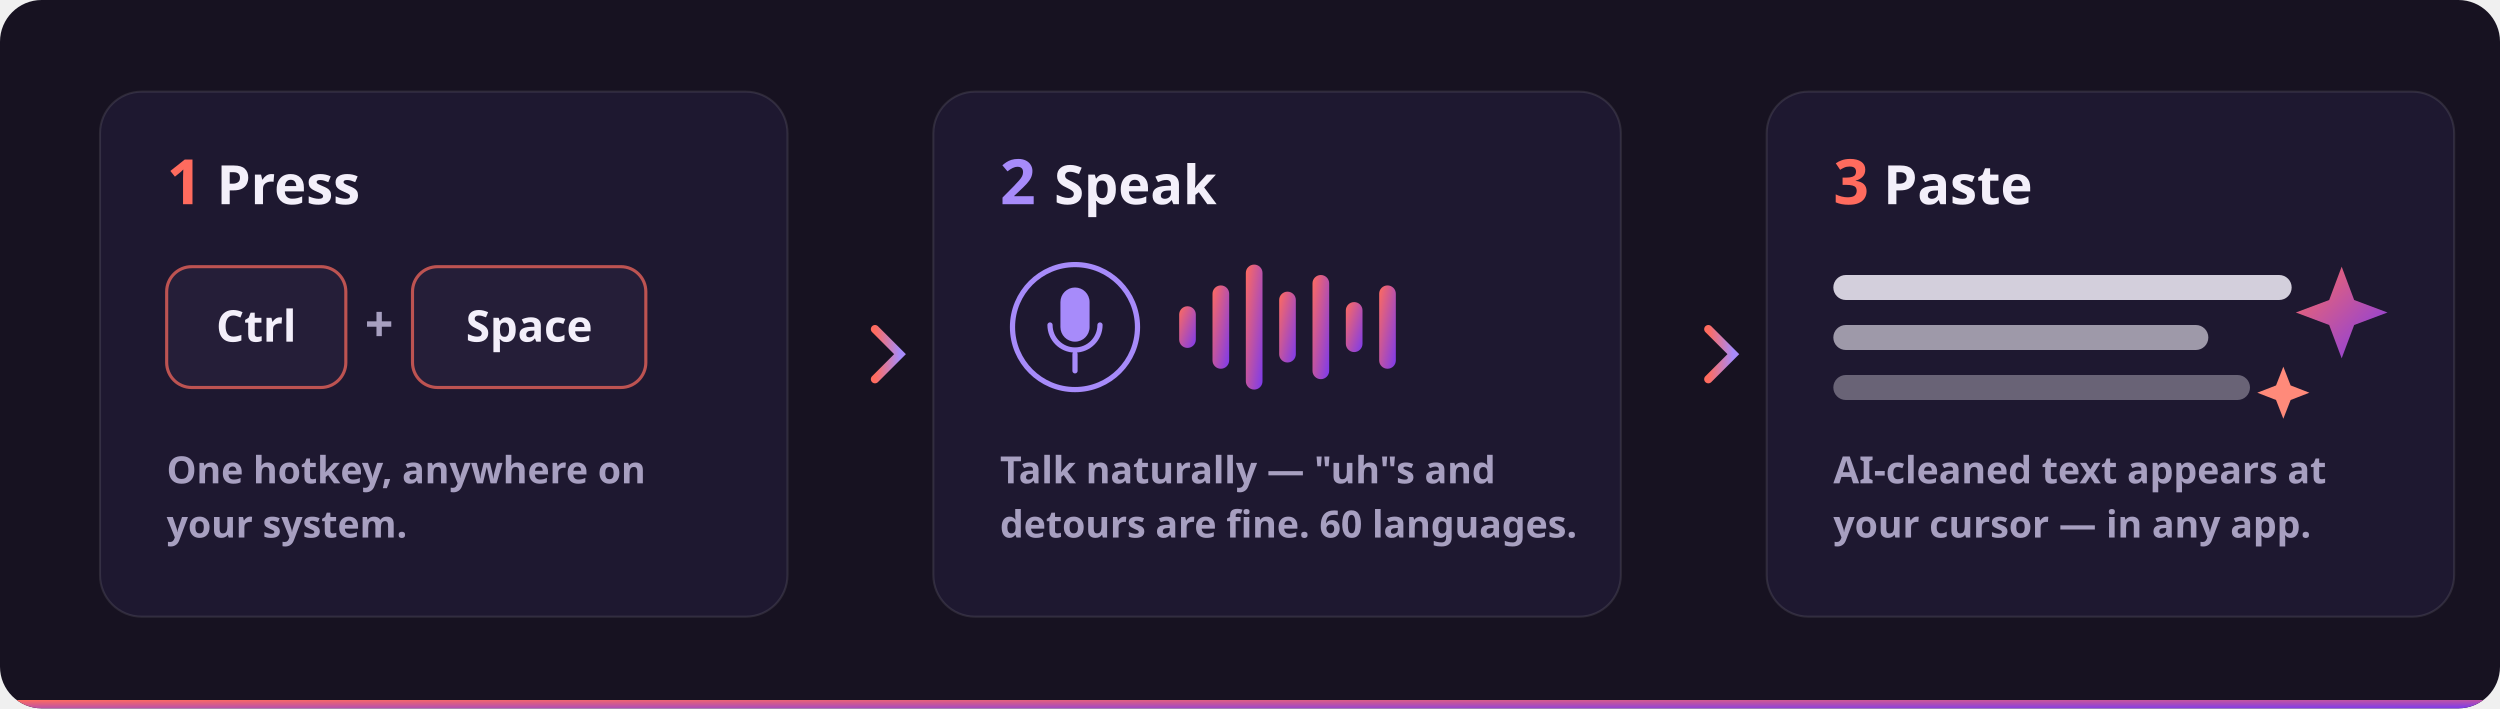
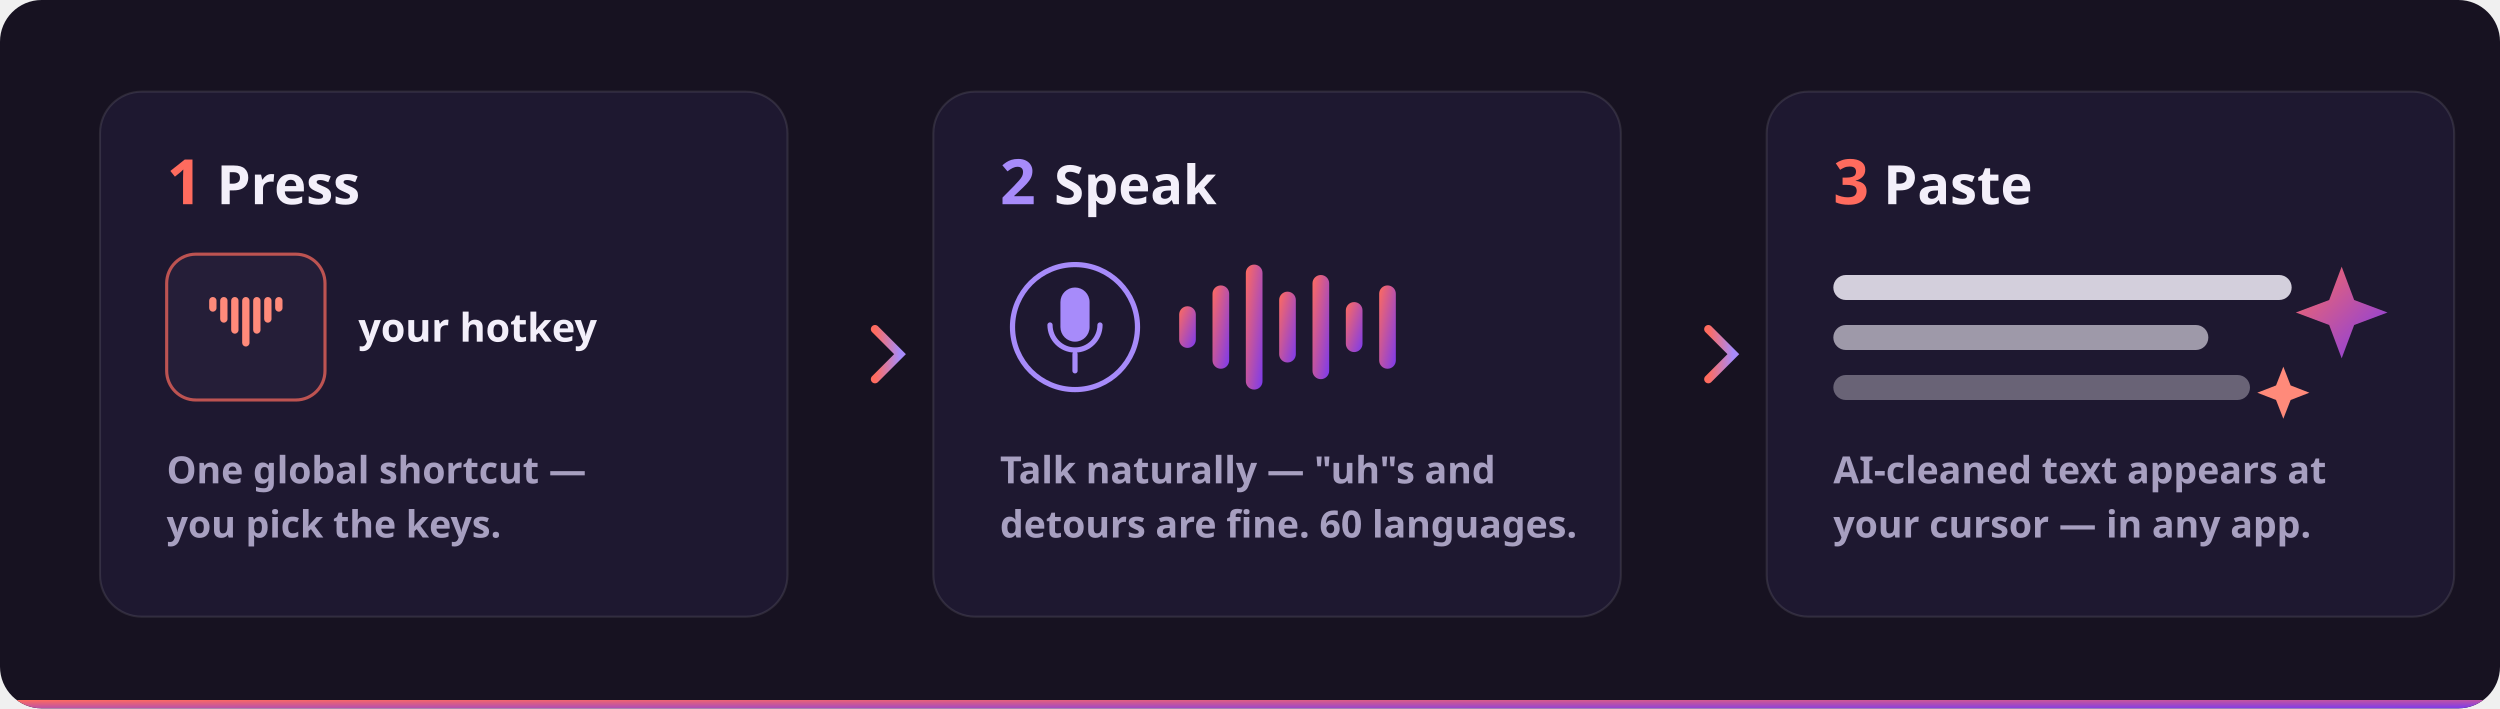
- <svg xmlns="http://www.w3.org/2000/svg" width="1200" height="340" viewBox="0 0 1200 340" role="img" aria-label="Press a hotkey, speak, clean text is pasted">
+ <svg xmlns="http://www.w3.org/2000/svg" width="1200" height="340" viewBox="0 0 1200 340" role="img" aria-label="Press your hotkey, speak, clean text is pasted">
  <defs>
    <linearGradient id="brand" x1="0" y1="0" x2="1" y2="1">
      <stop offset="0" stop-color="#FF6B5E" />
      <stop offset="1" stop-color="#7C3AED" />
    </linearGradient>
    <linearGradient id="arrow" x1="0" y1="0" x2="1" y2="0">
      <stop offset="0" stop-color="#FF6B5E" />
      <stop offset="1" stop-color="#A78BFA" />
    </linearGradient>
    <clipPath id="round">
      <rect width="1200" height="340" rx="20" />
    </clipPath>
  </defs>
  <g clip-path="url(#round)">
    <rect width="1200" height="340" fill="#171221" />
    <g font-family="ui-rounded, 'Arial Rounded MT Bold', 'Segoe UI', Verdana, sans-serif">
      <rect x="48" y="44" width="330" height="252" rx="20" fill="#1E1830" stroke="#FFFFFF" stroke-opacity="0.1" />
      <text x="80" y="98" font-size="30" font-weight="800" fill="#FF6B5E">1</text>
      <text x="104" y="98" font-size="26" font-weight="800" fill="#F3EFFA">Press</text>
      <g>
-         <rect x="80" y="128" width="86" height="58" rx="12" fill="#251E38" stroke="#FF6B5E" stroke-opacity="0.7" stroke-width="1.5" />
-         <text x="123" y="164" text-anchor="middle" font-size="21" font-weight="700" fill="#F3EFFA">Ctrl</text>
-         <text x="182" y="164" text-anchor="middle" font-size="24" font-weight="700" fill="#A79FC0">+</text>
-         <rect x="198" y="128" width="112" height="58" rx="12" fill="#251E38" stroke="#FF6B5E" stroke-opacity="0.7" stroke-width="1.5" />
-         <text x="254" y="164" text-anchor="middle" font-size="21" font-weight="700" fill="#F3EFFA">Space</text>
+         <rect x="80" y="122" width="76" height="70" rx="14" fill="#251E38" stroke="#FF6B5E" stroke-opacity="0.7" stroke-width="1.5" />
+         <g fill="#FF8A7A" transform="translate(96,132) scale(0.44)">
+           <rect x="10" y="24" width="8" height="16" rx="4" />
+           <rect x="22" y="24" width="8" height="28" rx="4" />
+           <rect x="34" y="24" width="8" height="40" rx="4" />
+           <rect x="46" y="24" width="8" height="54" rx="4" />
+           <rect x="58" y="24" width="8" height="40" rx="4" />
+           <rect x="70" y="24" width="8" height="28" rx="4" />
+           <rect x="82" y="24" width="8" height="16" rx="4" />
+         </g>
+         <text x="172" y="164" font-size="19" font-weight="700" fill="#F3EFFA">your hotkey</text>
      </g>
-       <text x="80" y="232" font-size="18" font-weight="600" fill="#A79FC0">One hotkey, anywhere on</text>
-       <text x="80" y="258" font-size="18" font-weight="600" fill="#A79FC0">your system.</text>
+       <text x="80" y="232" font-size="18" font-weight="600" fill="#A79FC0">One global shortcut —</text>
+       <text x="80" y="258" font-size="18" font-weight="600" fill="#A79FC0">you pick the keys.</text>
      <g stroke="url(#arrow)" stroke-width="4" stroke-linecap="round" fill="none">
        <path d="M394 170h34" />
        <path d="M420 158l12 12-12 12" />
      </g>
      <rect x="448" y="44" width="330" height="252" rx="20" fill="#1E1830" stroke="#FFFFFF" stroke-opacity="0.1" />
      <text x="480" y="98" font-size="30" font-weight="800" fill="#A78BFA">2</text>
      <text x="506" y="98" font-size="26" font-weight="800" fill="#F3EFFA">Speak</text>
      <g>
        <circle cx="516" cy="157" r="30" fill="none" stroke="#A78BFA" stroke-width="2.5" />
        <rect x="509" y="138" width="14" height="26" rx="7" fill="#A78BFA" />
        <path d="M504 156a12 12 0 0 0 24 0M516 170v8" stroke="#A78BFA" stroke-width="2.5" fill="none" stroke-linecap="round" />
        <g fill="url(#brand)">
          <rect x="566" y="147" width="8" height="20" rx="4" />
          <rect x="582" y="137" width="8" height="40" rx="4" />
          <rect x="598" y="127" width="8" height="60" rx="4" />
          <rect x="614" y="140" width="8" height="34" rx="4" />
          <rect x="630" y="132" width="8" height="50" rx="4" />
          <rect x="646" y="145" width="8" height="24" rx="4" />
          <rect x="662" y="137" width="8" height="40" rx="4" />
        </g>
      </g>
      <text x="480" y="232" font-size="18" font-weight="600" fill="#A79FC0">Talk naturally — "uh"s and</text>
      <text x="480" y="258" font-size="18" font-weight="600" fill="#A79FC0">detours are fine. 60 languages.</text>
      <g stroke="url(#arrow)" stroke-width="4" stroke-linecap="round" fill="none">
        <path d="M794 170h34" />
        <path d="M820 158l12 12-12 12" />
      </g>
      <rect x="848" y="44" width="330" height="252" rx="20" fill="#1E1830" stroke="#FFFFFF" stroke-opacity="0.1" />
      <text x="880" y="98" font-size="30" font-weight="800" fill="#FF6B5E">3</text>
      <text x="904" y="98" font-size="26" font-weight="800" fill="#F3EFFA">Paste</text>
      <g>
        <rect x="880" y="132" width="220" height="12" rx="6" fill="#F3EFFA" opacity="0.85" />
        <rect x="880" y="156" width="180" height="12" rx="6" fill="#F3EFFA" opacity="0.6" />
        <rect x="880" y="180" width="200" height="12" rx="6" fill="#F3EFFA" opacity="0.35" />
        <path d="M1124 128l6 16 16 6-16 6-6 16-6-16-16-6 16-6z" fill="url(#brand)" />
        <path d="M1096 176l3.5 9 9 3.5-9 3.5-3.5 9-3.5-9-9-3.5 9-3.5z" fill="#FF8A7A" />
      </g>
      <text x="880" y="232" font-size="18" font-weight="600" fill="#A79FC0">AI-cleaned text appears at</text>
      <text x="880" y="258" font-size="18" font-weight="600" fill="#A79FC0">your cursor — in any app.</text>
    </g>
    <rect x="0" y="336" width="1200" height="4" fill="url(#brand)" />
  </g>
</svg>
